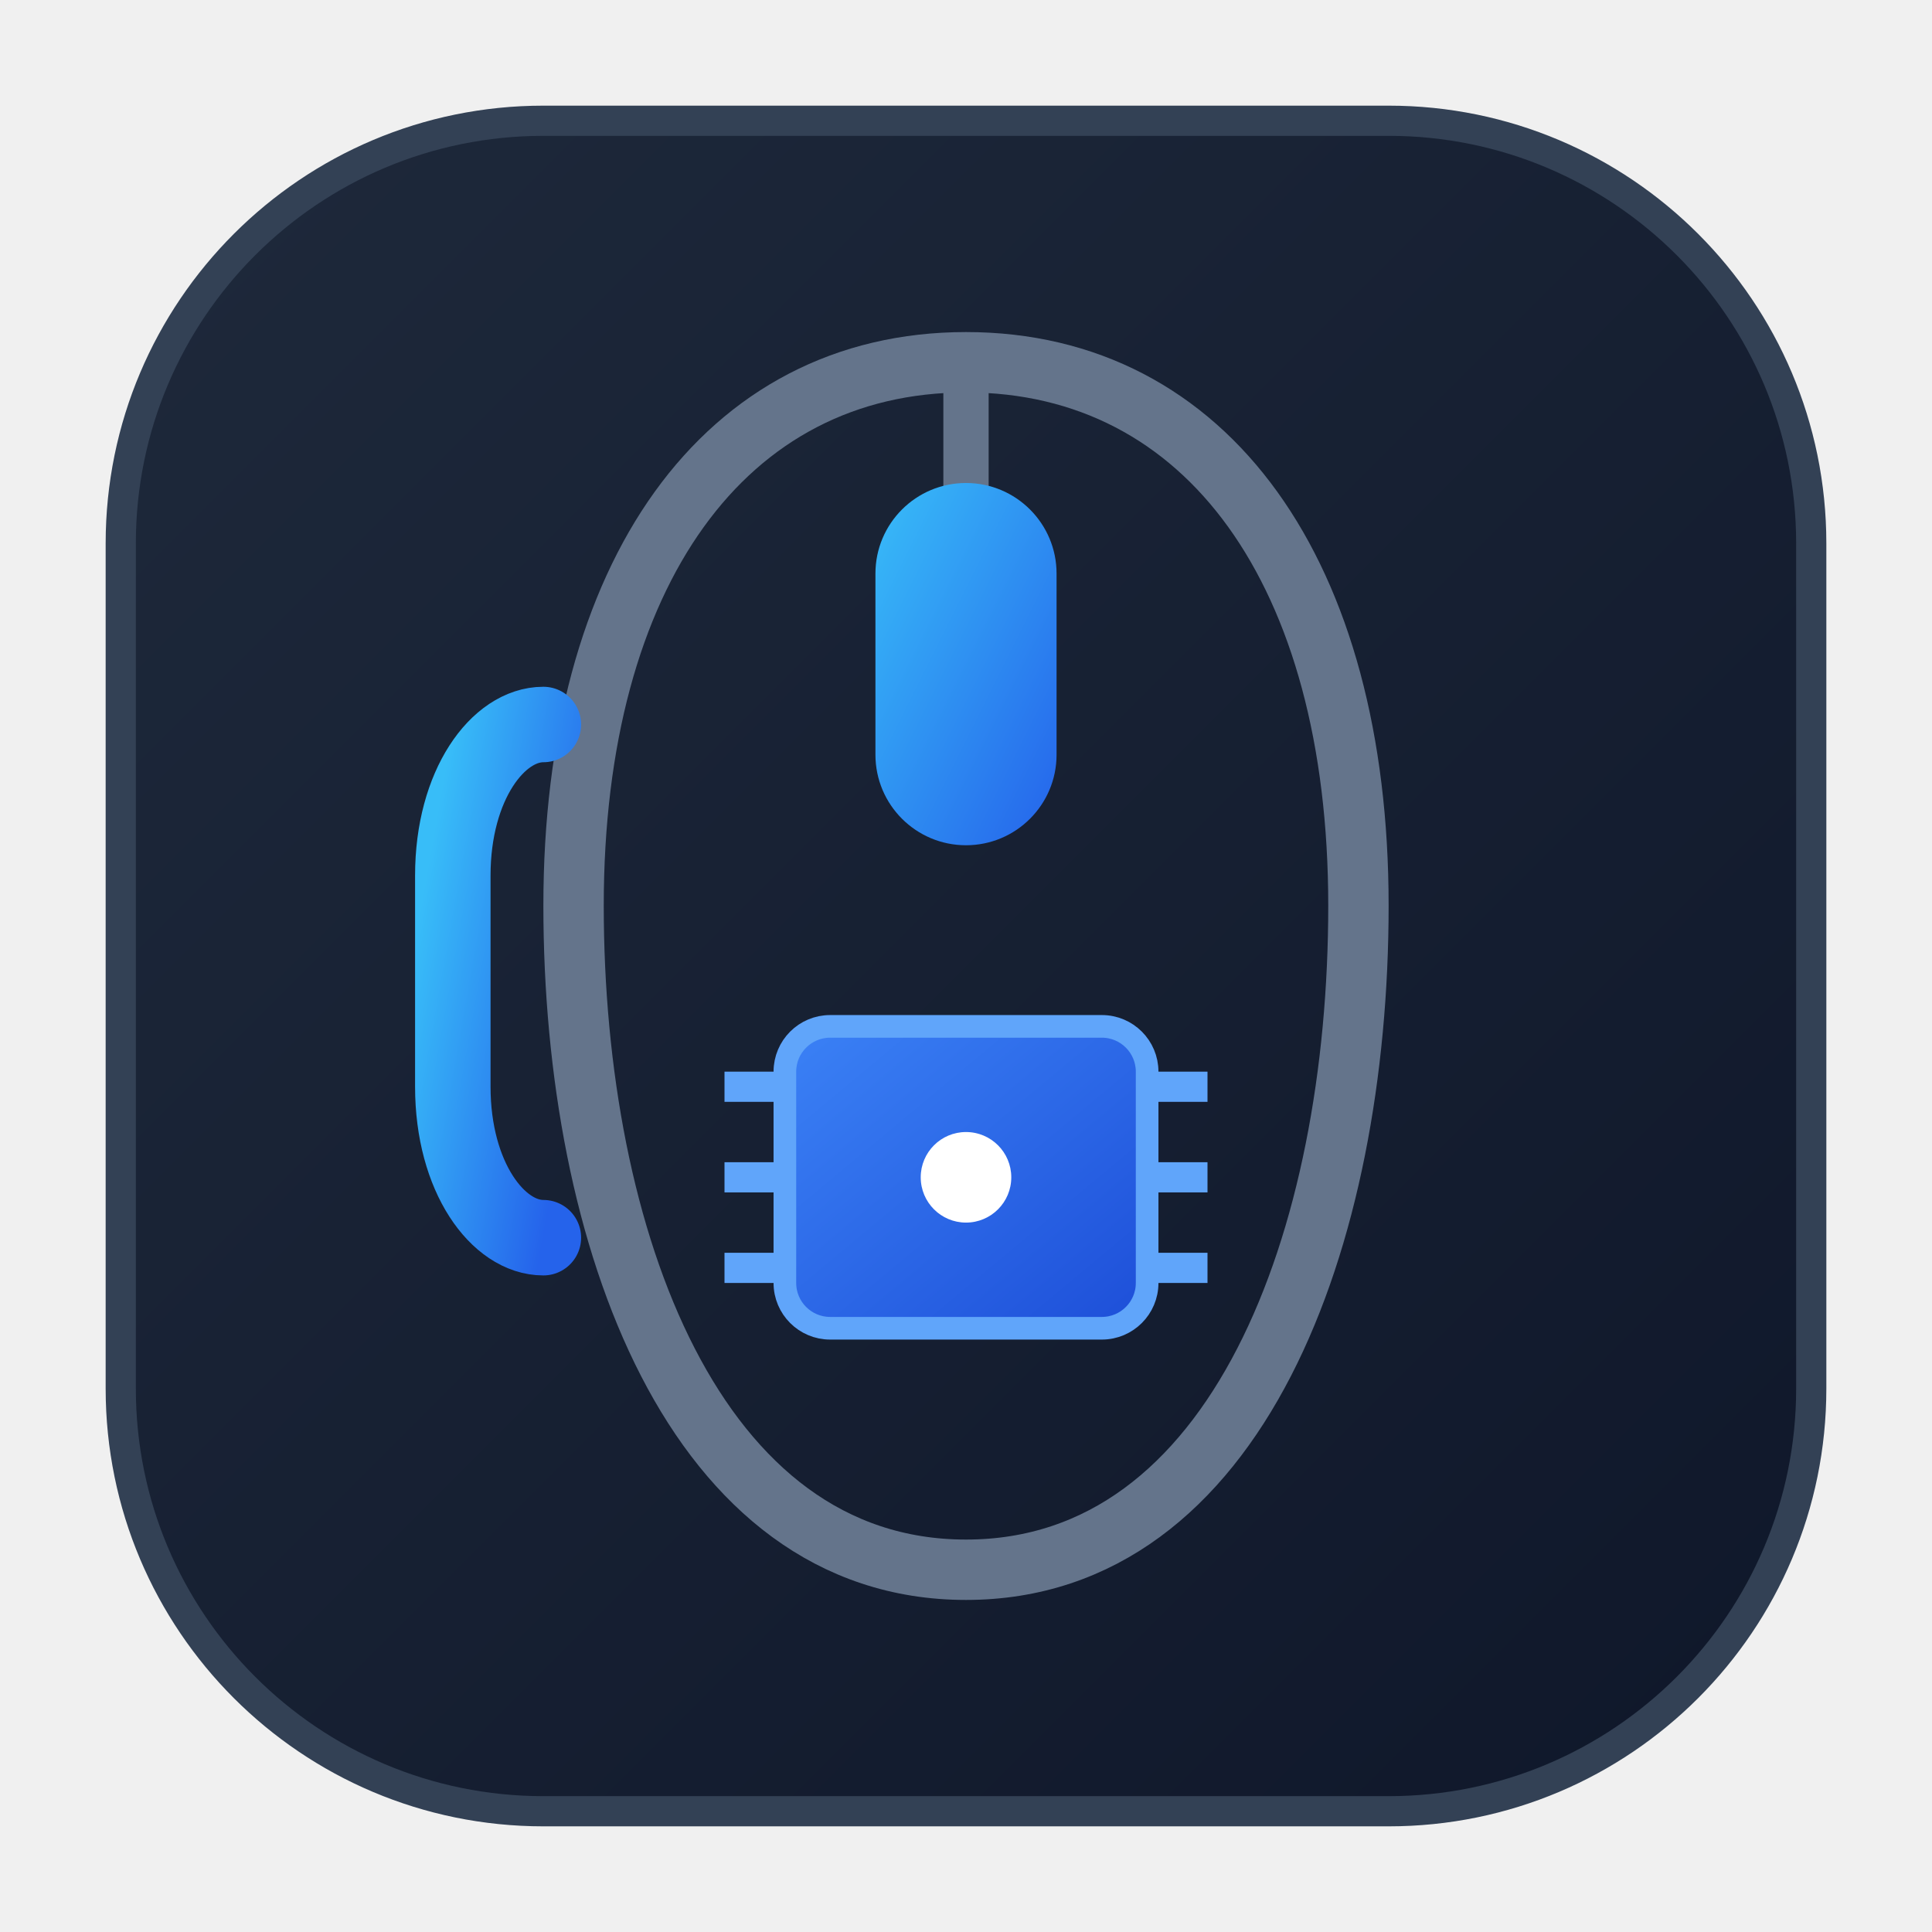
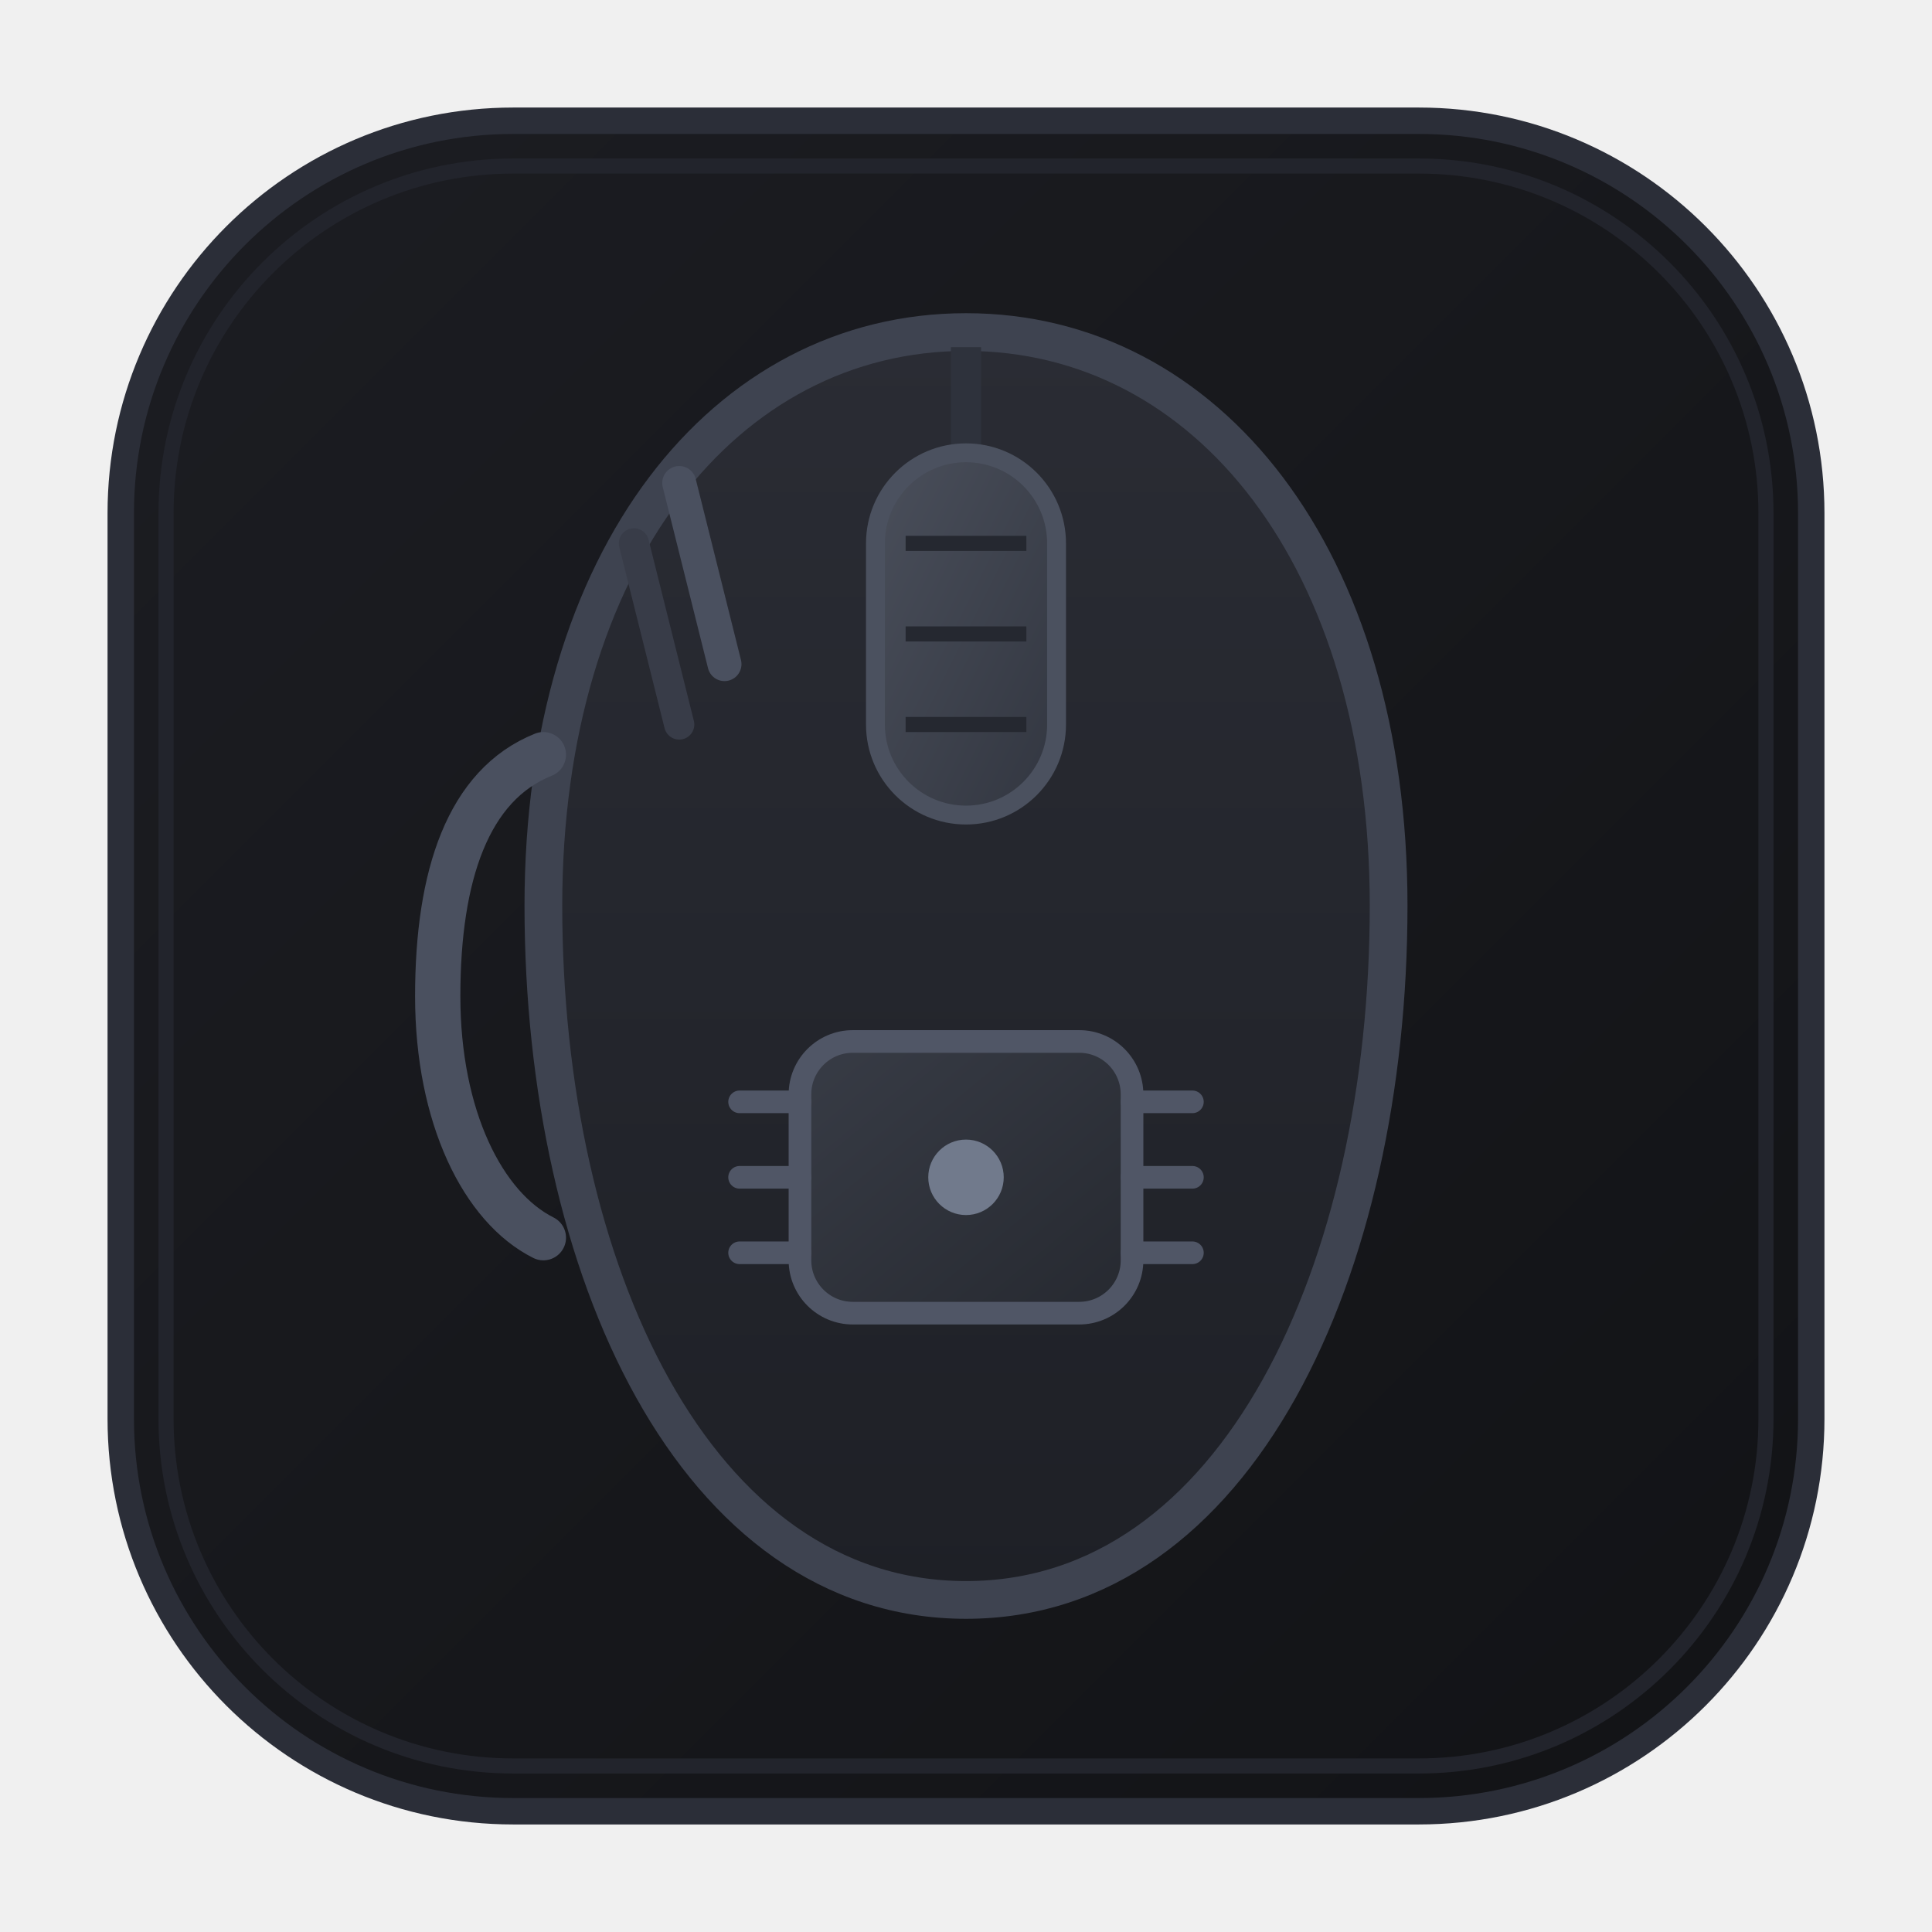
<svg xmlns="http://www.w3.org/2000/svg" viewBox="0 0 128 128" width="128" height="128">
  <defs>
-     <linearGradient id="bgGrad" x1="0%" y1="0%" x2="100%" y2="100%">
-       <stop offset="0%" stop-color="#1e293b" />
-       <stop offset="100%" stop-color="#0f172a" />
+     <linearGradient id="panelBg" x1="0%" y1="0%" x2="100%" y2="100%">
+       <stop offset="0%" stop-color="#1c1d22" />
+       <stop offset="100%" stop-color="#121316" />
    </linearGradient>
-     <linearGradient id="accentGrad" x1="0%" y1="0%" x2="100%" y2="100%">
-       <stop offset="0%" stop-color="#38bdf8" />
-       <stop offset="100%" stop-color="#2563eb" />
+     <linearGradient id="chassisGrad" x1="0%" y1="0%" x2="0%" y2="100%">
+       <stop offset="0%" stop-color="#2a2c34" />
+       <stop offset="100%" stop-color="#1e2026" />
    </linearGradient>
-     <linearGradient id="chipGrad" x1="0%" y1="0%" x2="100%" y2="100%">
-       <stop offset="0%" stop-color="#3b82f6" />
-       <stop offset="100%" stop-color="#1d4ed8" />
+     <linearGradient id="metalAccents" x1="0%" y1="0%" x2="100%" y2="100%">
+       <stop offset="0%" stop-color="#4a4f5b" />
+       <stop offset="100%" stop-color="#323640" />
+     </linearGradient>
+     <linearGradient id="chipMetal" x1="0%" y1="0%" x2="100%" y2="100%">
+       <stop offset="0%" stop-color="#383c46" />
+       <stop offset="100%" stop-color="#262930" />
    </linearGradient>
  </defs>
-   <rect x="8" y="8" width="112" height="112" rx="28" fill="url(#bgGrad)" stroke="#334155" stroke-width="2" />
-   <path d="M 64 24 C 48 24, 38 38, 38 60 C 38 82, 46 104, 64 104 C 82 104, 90 82, 90 60 C 90 38, 80 24, 64 24 Z" fill="none" stroke="#64748b" stroke-width="4" stroke-linejoin="round" />
-   <line x1="64" y1="24" x2="64" y2="44" stroke="#64748b" stroke-width="3" />
-   <rect x="58" y="32" width="12" height="24" rx="6" fill="url(#accentGrad)" />
-   <path d="M 36 48 C 33 48, 30 52, 30 58 L 30 72 C 30 78, 33 82, 36 82" fill="none" stroke="url(#accentGrad)" stroke-width="5" stroke-linecap="round" />
-   <rect x="52" y="68" width="24" height="20" rx="3" fill="url(#chipGrad)" stroke="#60a5fa" stroke-width="1.5" />
-   <circle cx="64" cy="78" r="3" fill="#ffffff" />
-   <line x1="48" y1="72" x2="52" y2="72" stroke="#60a5fa" stroke-width="2" />
-   <line x1="48" y1="78" x2="52" y2="78" stroke="#60a5fa" stroke-width="2" />
-   <line x1="48" y1="84" x2="52" y2="84" stroke="#60a5fa" stroke-width="2" />
-   <line x1="76" y1="72" x2="80" y2="72" stroke="#60a5fa" stroke-width="2" />
-   <line x1="76" y1="78" x2="80" y2="78" stroke="#60a5fa" stroke-width="2" />
-   <line x1="76" y1="84" x2="80" y2="84" stroke="#60a5fa" stroke-width="2" />
+   <rect x="8" y="8" width="112" height="112" rx="26" fill="url(#panelBg)" stroke="#2b2e38" stroke-width="1.75" />
+   <rect x="11" y="11" width="106" height="106" rx="23" fill="none" stroke="#22242c" stroke-width="1" />
+   <path d="M 64 22 C 48 22, 36 37, 36 60 C 36 84, 46 106, 64 106 C 82 106, 92 84, 92 60 C 92 37, 80 22, 64 22 Z" fill="url(#chassisGrad)" stroke="#3e4350" stroke-width="2.5" stroke-linejoin="round" />
+   <line x1="64" y1="23" x2="64" y2="46" stroke="#2e323c" stroke-width="2" />
+   <rect x="58" y="30" width="12" height="24" rx="6" fill="url(#metalAccents)" stroke="#4b515f" stroke-width="1.25" />
+   <line x1="60" y1="36" x2="68" y2="36" stroke="#252830" stroke-width="1" />
+   <line x1="60" y1="42" x2="68" y2="42" stroke="#252830" stroke-width="1" />
+   <line x1="60" y1="48" x2="68" y2="48" stroke="#252830" stroke-width="1" />
+   <path d="M 36 50 C 31 52, 29 58, 29 66 C 29 74, 32 80, 36 82" fill="none" stroke="#4a505f" stroke-width="3" stroke-linecap="round" />
+   <path d="M 45 32 L 48 44" stroke="#4a505f" stroke-width="2.25" stroke-linecap="round" />
+   <path d="M 42 36 L 45 48" stroke="#383c48" stroke-width="2" stroke-linecap="round" />
+   <rect x="53" y="69" width="22" height="18" rx="3.5" fill="url(#chipMetal)" stroke="#505666" stroke-width="1.5" />
+   <circle cx="64" cy="78" r="2.5" fill="#717a8c" />
+   <line x1="49" y1="73" x2="53" y2="73" stroke="#505666" stroke-width="1.5" stroke-linecap="round" />
+   <line x1="49" y1="78" x2="53" y2="78" stroke="#505666" stroke-width="1.5" stroke-linecap="round" />
+   <line x1="49" y1="83" x2="53" y2="83" stroke="#505666" stroke-width="1.5" stroke-linecap="round" />
+   <line x1="75" y1="73" x2="79" y2="73" stroke="#505666" stroke-width="1.5" stroke-linecap="round" />
+   <line x1="75" y1="78" x2="79" y2="78" stroke="#505666" stroke-width="1.5" stroke-linecap="round" />
+   <line x1="75" y1="83" x2="79" y2="83" stroke="#505666" stroke-width="1.5" stroke-linecap="round" />
</svg>
